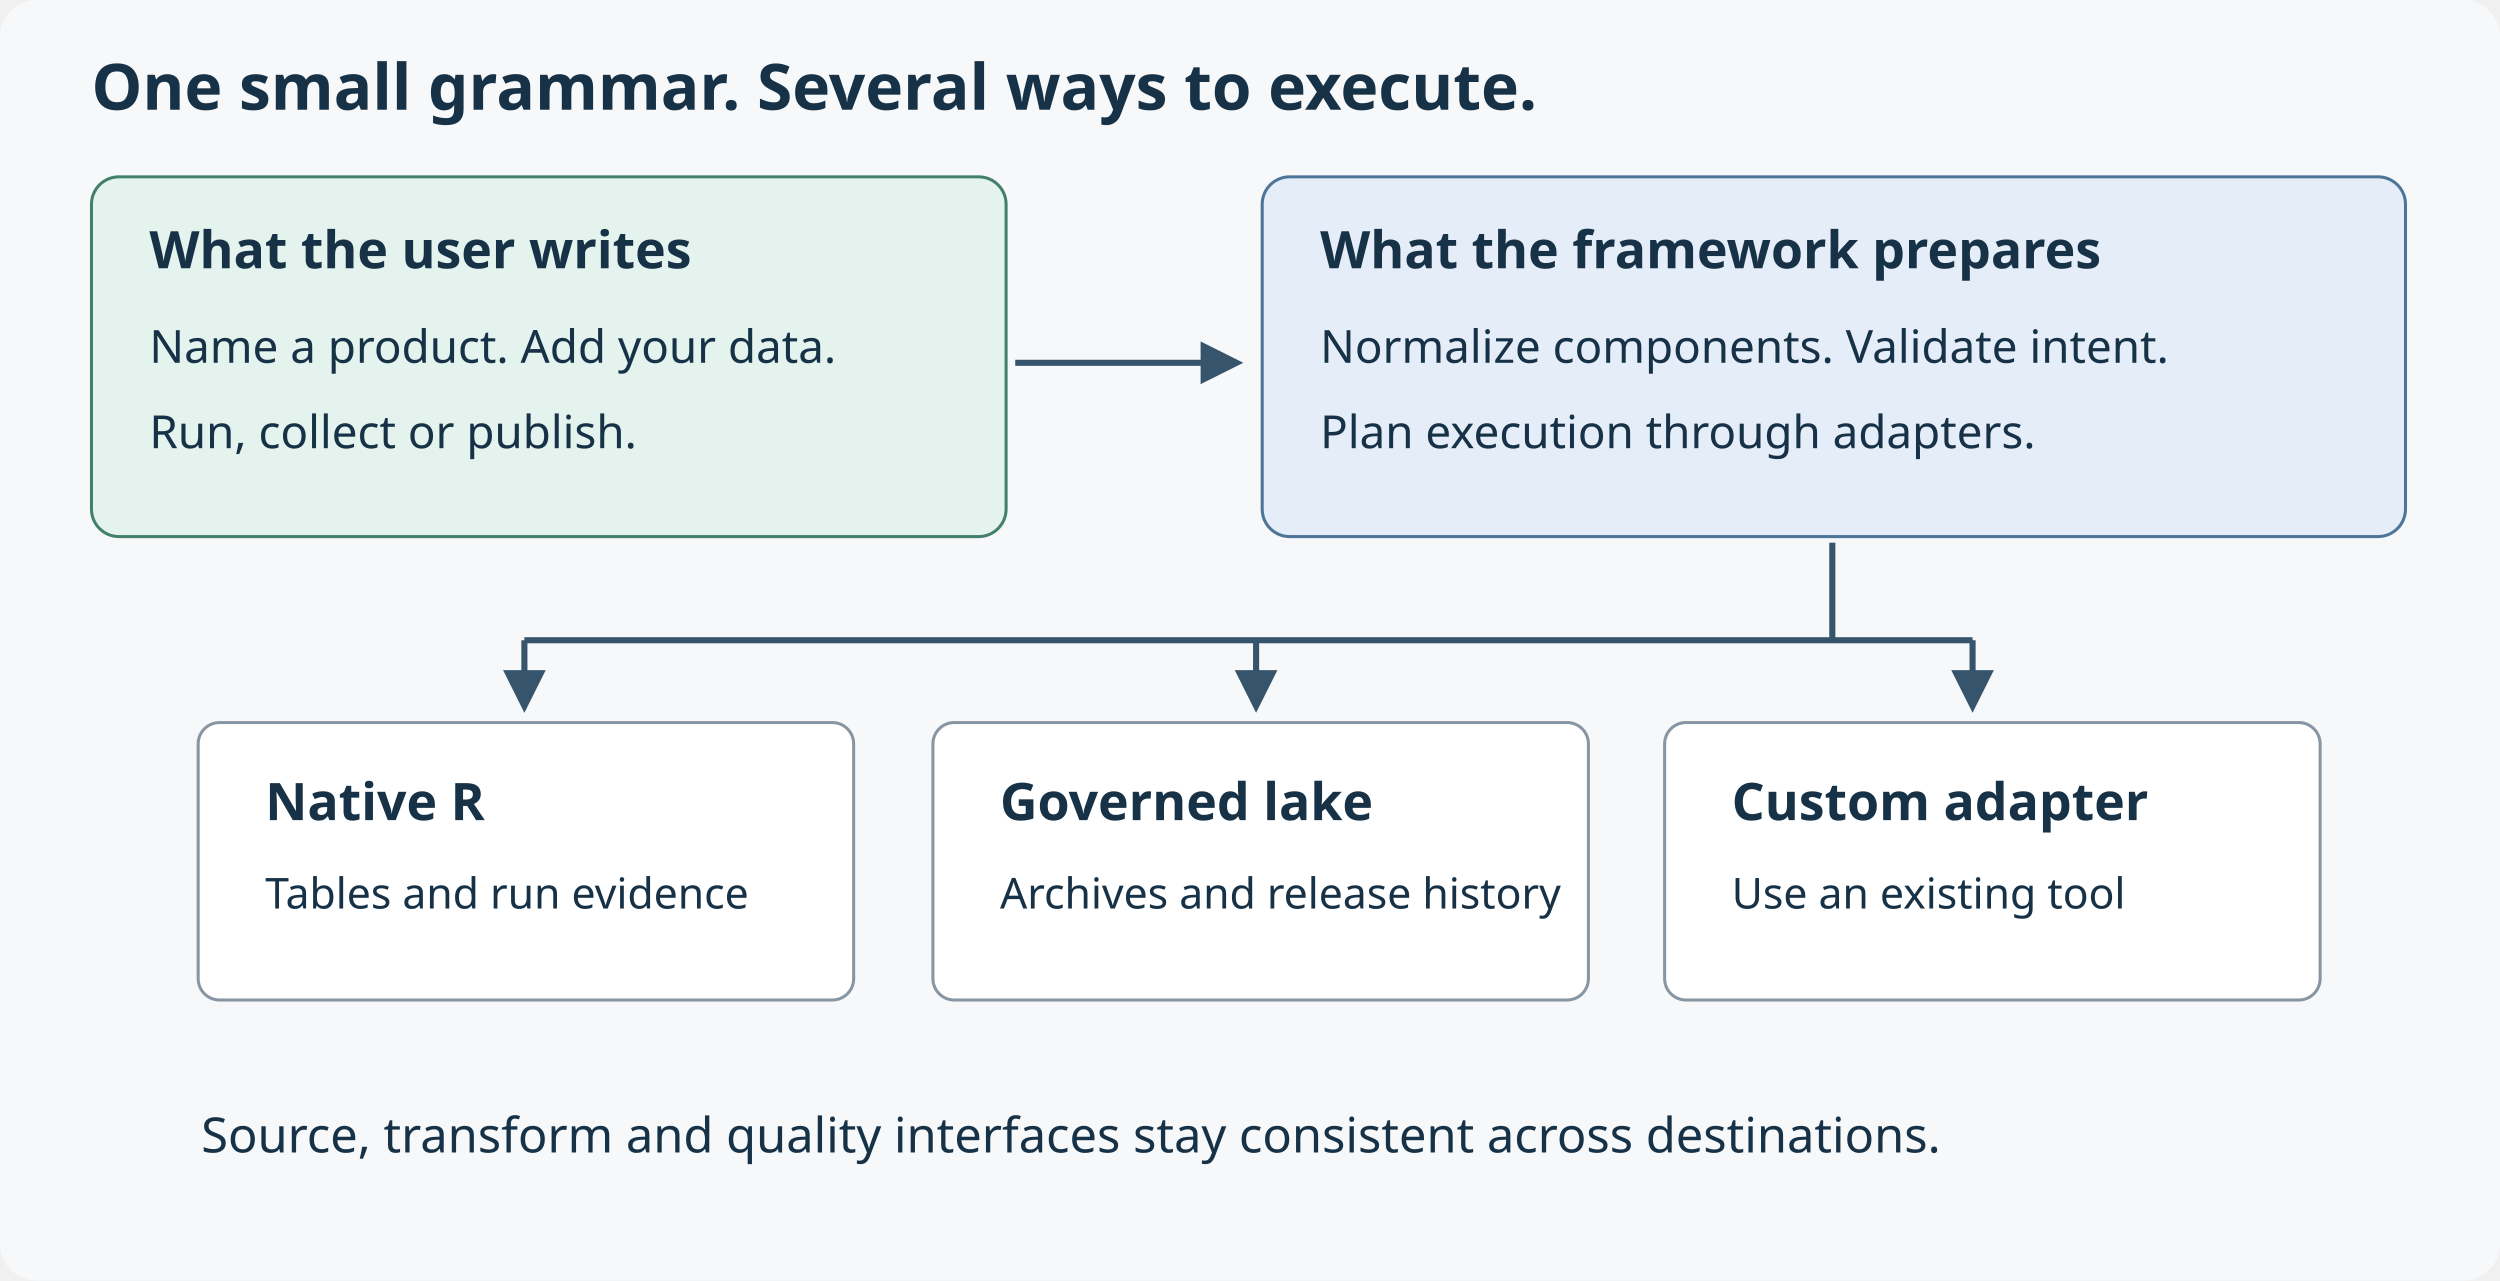
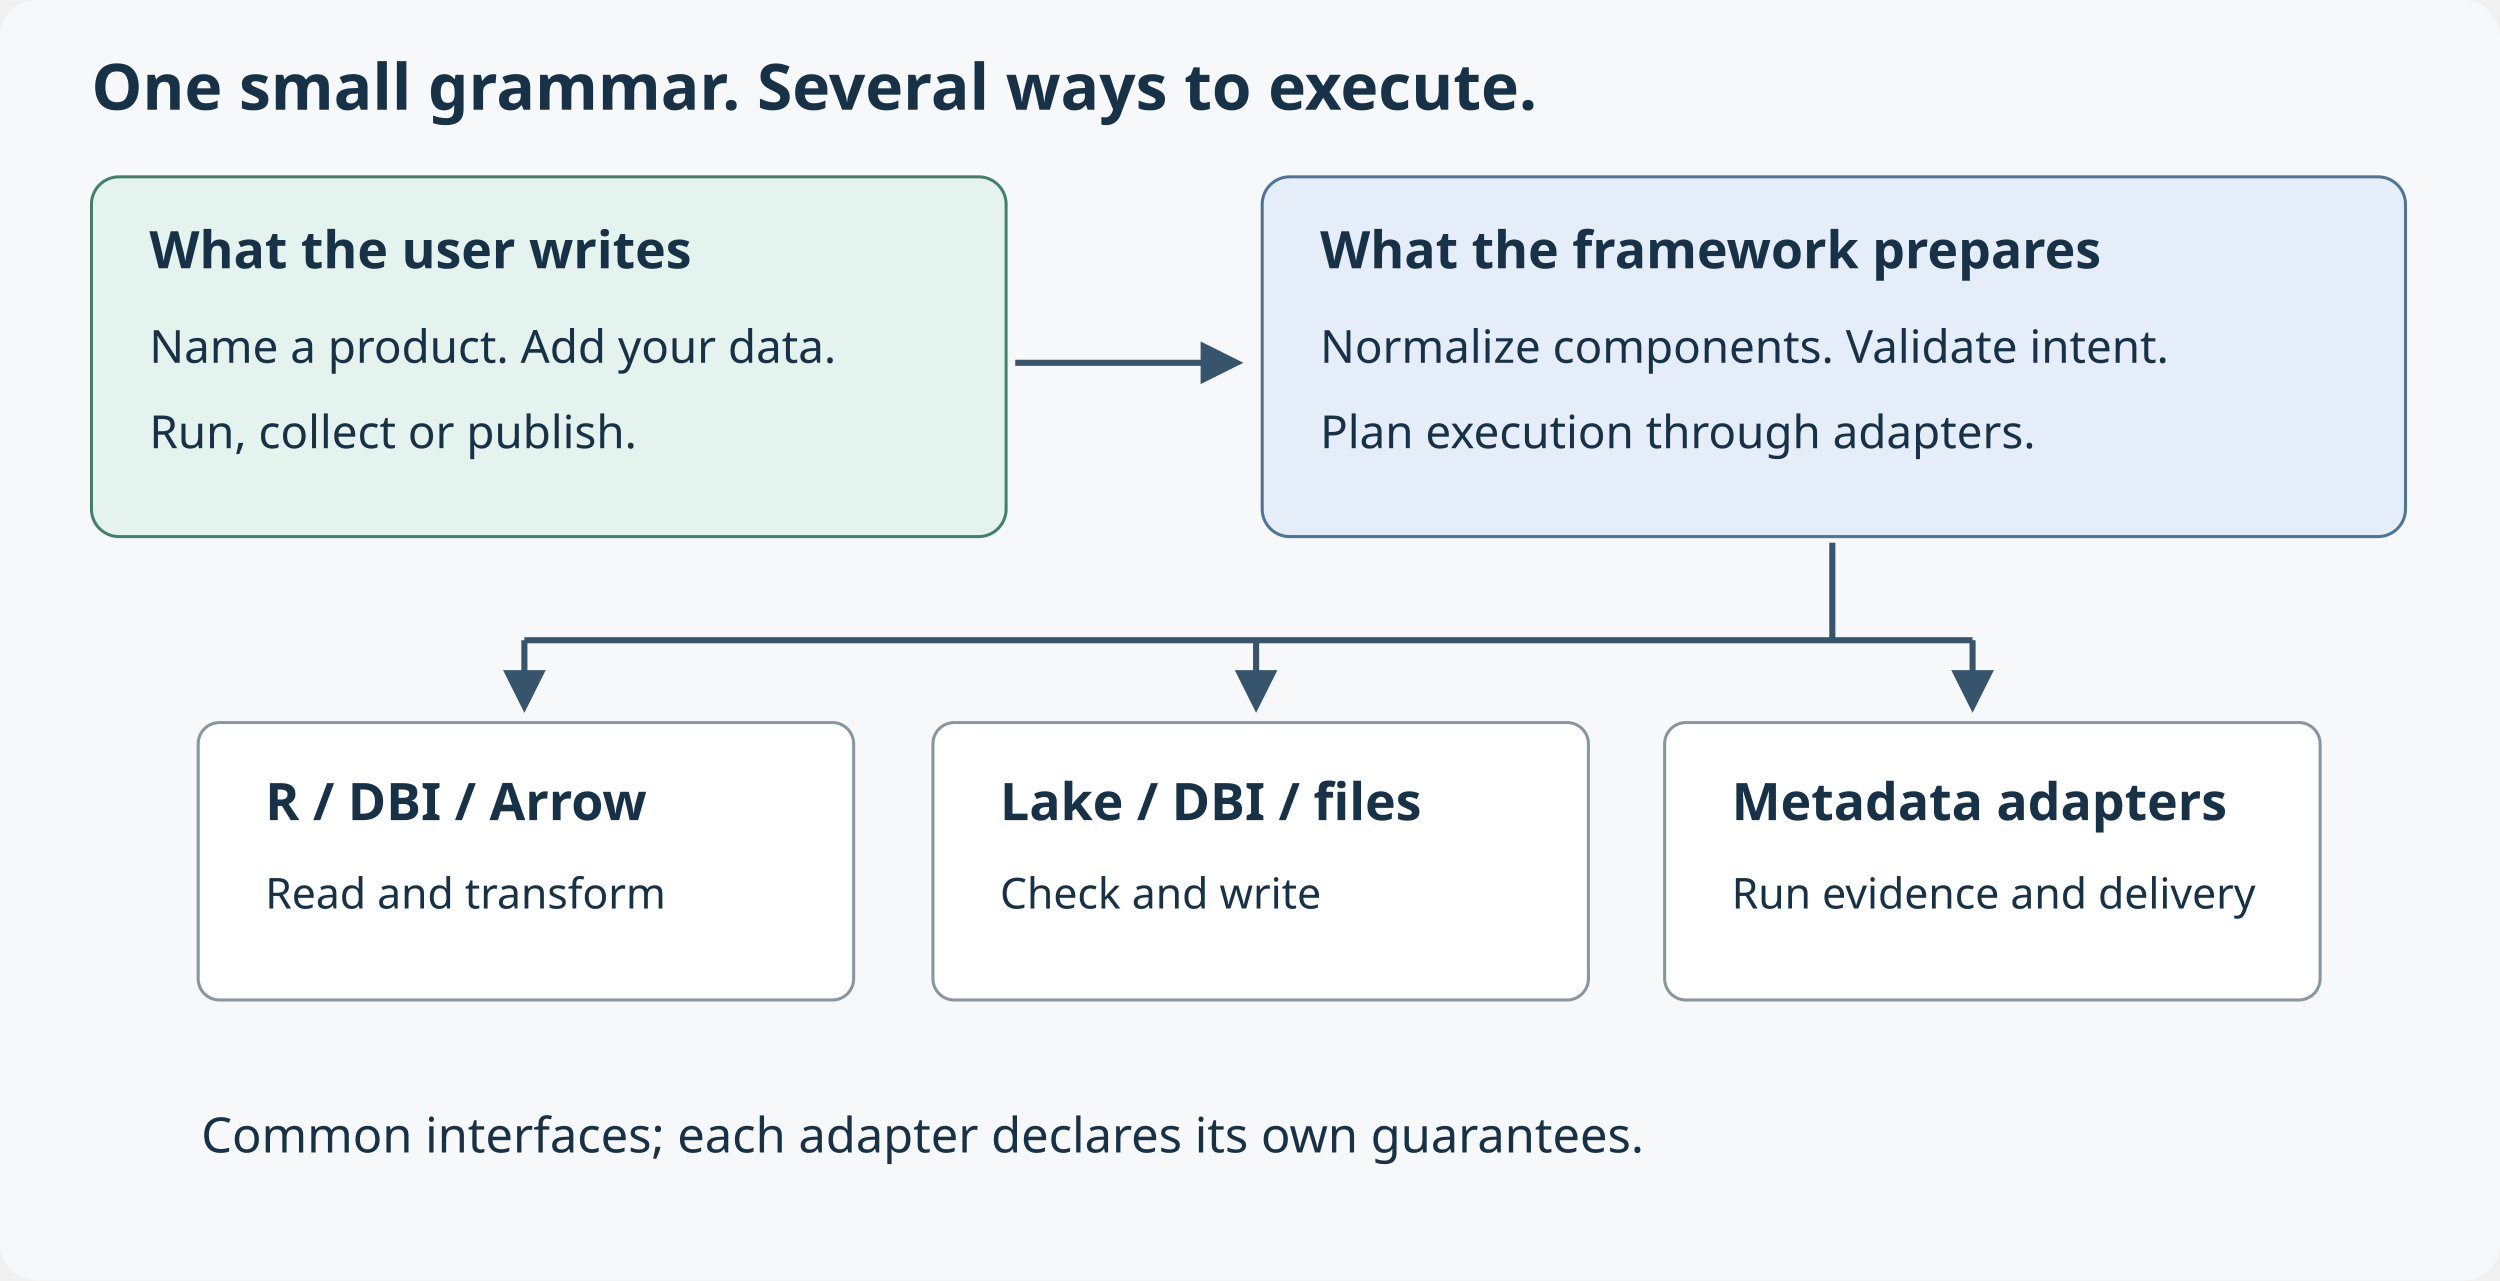
<svg xmlns="http://www.w3.org/2000/svg" width="820" height="420" viewBox="0 0 820 420" role="img" aria-labelledby="title desc">
  <defs>
    <marker id="arrow" viewBox="0 0 10 10" refX="8" refY="5" markerWidth="7" markerHeight="7" orient="auto">
      <path d="M0 0L10 5L0 10Z" fill="#36546b" />
    </marker>
  </defs>
  <rect width="820" height="420" fill="#f6f8fa" rx="12" />
  <g font-family="sans-serif" fill="#173247">
    <text x="30" y="36" font-size="21" font-weight="bold">One small grammar. Several ways to execute.</text>
    <rect x="30" y="58" width="300" height="118" rx="9" fill="#e4f3ee" stroke="#43806b" />
    <text x="49" y="88" font-size="17" font-weight="bold">What the user writes</text>
    <text x="49" y="119" font-size="15">Name a product. Add your data.</text>
    <text x="49" y="147" font-size="15">Run, collect or publish.</text>
    <rect x="414" y="58" width="375" height="118" rx="9" fill="#e5eef8" stroke="#4e7498" />
    <text x="433" y="88" font-size="17" font-weight="bold">What the framework prepares</text>
    <text x="433" y="119" font-size="15">Normalize components. Validate intent.</text>
    <text x="433" y="147" font-size="15">Plan execution through adapters.</text>
    <path d="M333 119H405" stroke="#36546b" stroke-width="2" marker-end="url(#arrow)" />
    <path d="M601 178V210H172 M601 210H647" fill="none" stroke="#36546b" stroke-width="2" />
    <path d="M172 210V231" stroke="#36546b" stroke-width="2" marker-end="url(#arrow)" />
    <path d="M412 210V231" stroke="#36546b" stroke-width="2" marker-end="url(#arrow)" />
    <path d="M647 210V231" stroke="#36546b" stroke-width="2" marker-end="url(#arrow)" />
    <g fill="#fff" stroke="#8796a2">
      <rect x="65" y="237" width="215" height="91" rx="7" />
      <rect x="306" y="237" width="215" height="91" rx="7" />
      <rect x="546" y="237" width="215" height="91" rx="7" />
    </g>
-     <text x="87" y="269" font-size="17" font-weight="bold">Native R</text>
-     <text x="87" y="298" font-size="14">Tables and run evidence</text>
-     <text x="328" y="269" font-size="17" font-weight="bold">Governed lake</text>
-     <text x="328" y="298" font-size="14">Archives and release history</text>
-     <text x="568" y="269" font-size="17" font-weight="bold">Custom adapter</text>
-     <text x="568" y="298" font-size="14">Use an existing tool</text>
-     <text x="66" y="378" font-size="16">Source, transform and quality interfaces stay consistent across destinations.</text>
+     <text x="87" y="269" font-size="17" font-weight="bold">R / DBI / Arrow</text>
+     <text x="87" y="298" font-size="14">Read and transform</text>
+     <text x="328" y="269" font-size="17" font-weight="bold">Lake / DBI / files</text>
+     <text x="328" y="298" font-size="14">Check and write</text>
+     <text x="568" y="269" font-size="17" font-weight="bold">Metadata adapters</text>
+     <text x="568" y="298" font-size="14">Run evidence and delivery</text>
+     <text x="66" y="378" font-size="16">Common interfaces; each adapter declares its own guarantees.</text>
  </g>
</svg>
